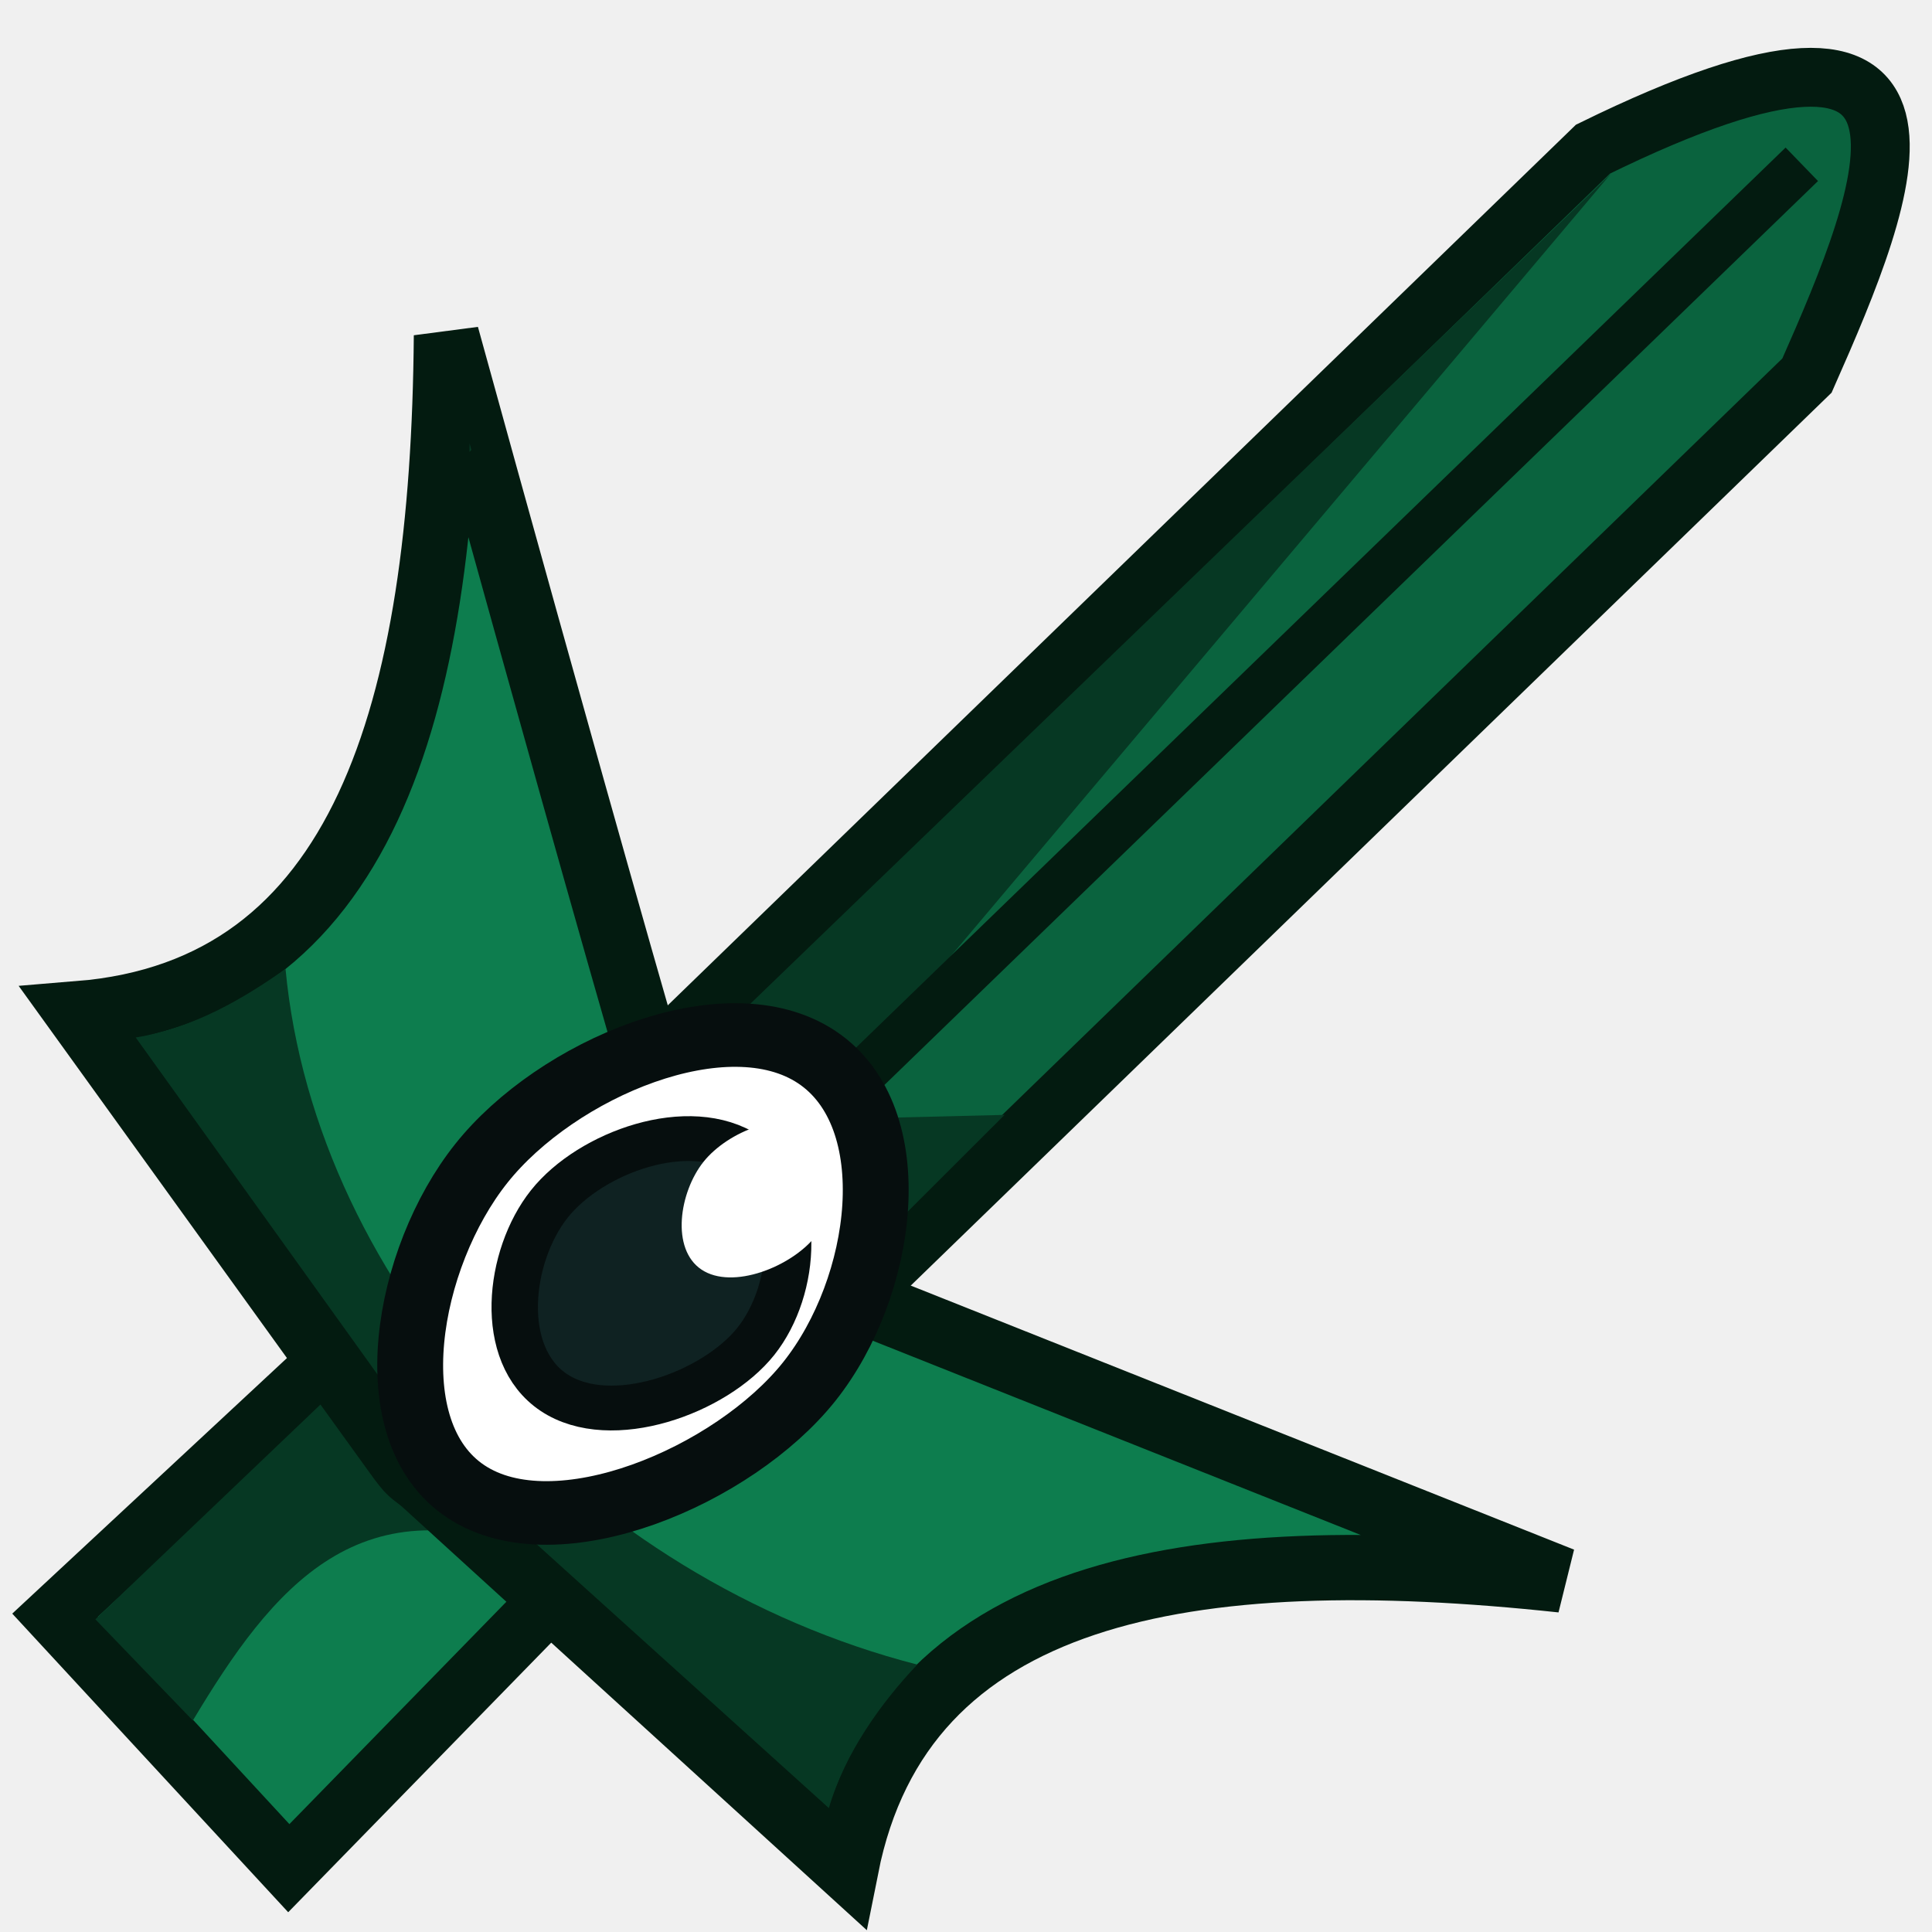
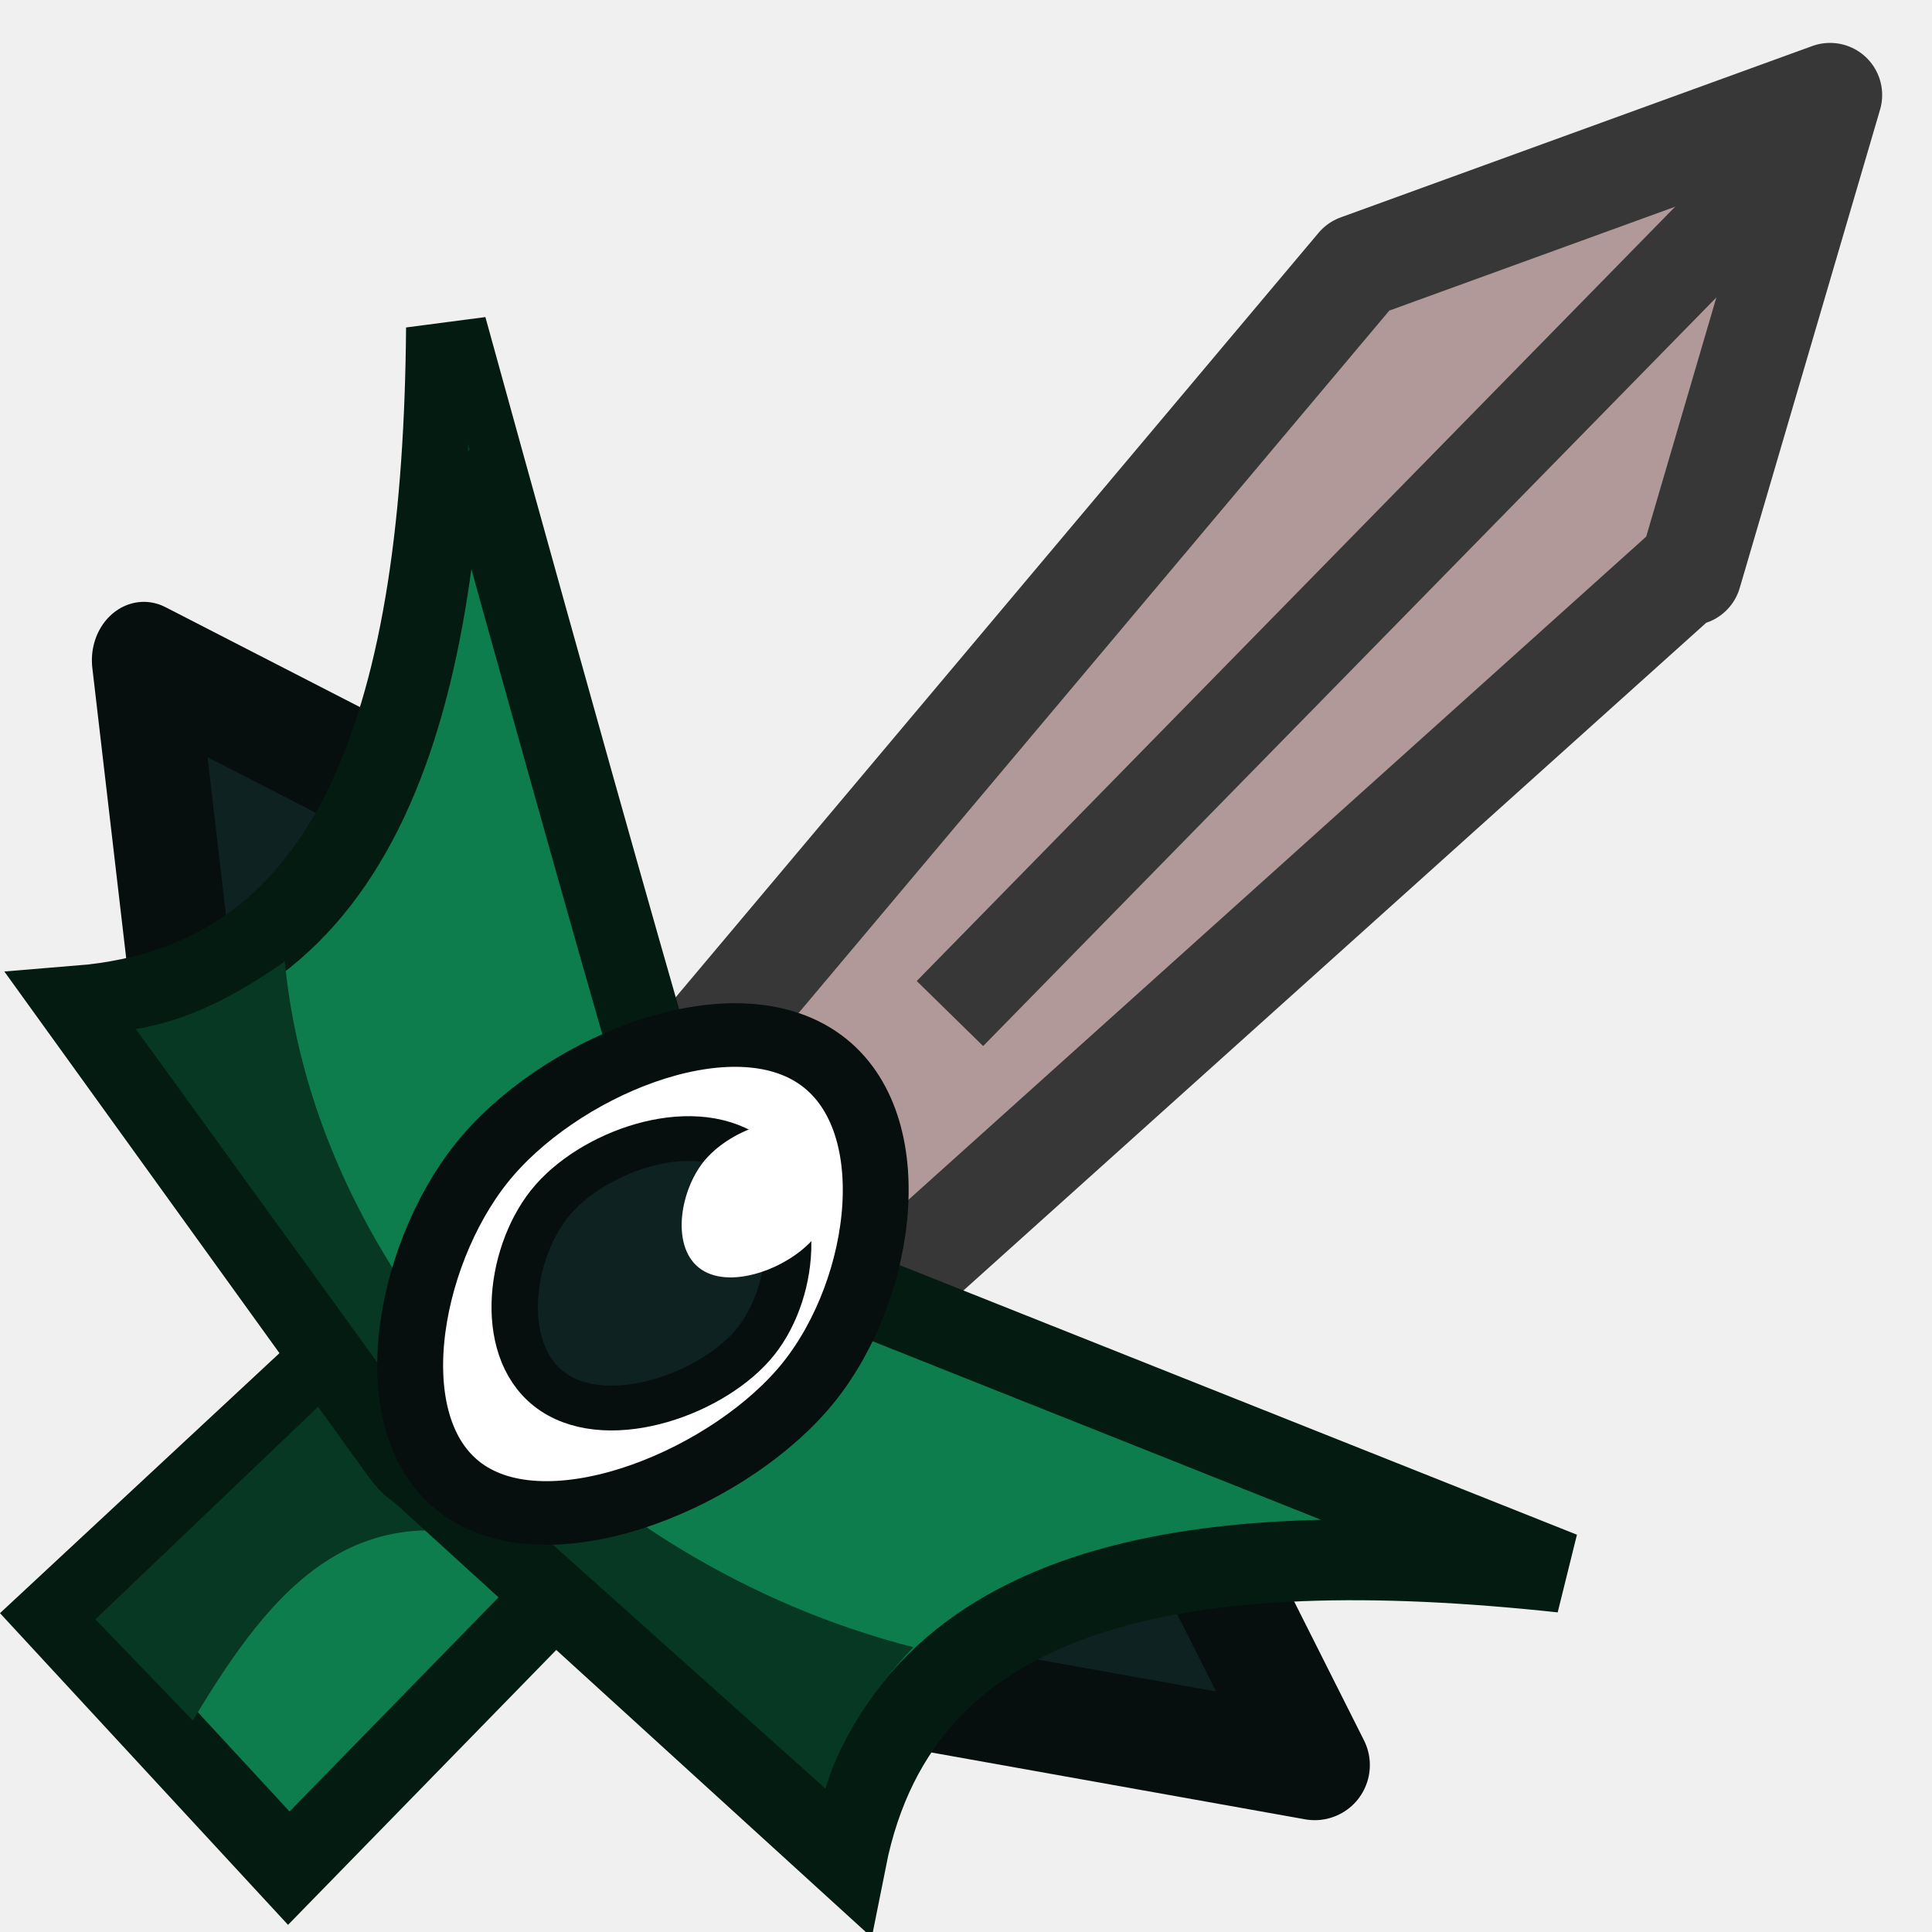
<svg xmlns="http://www.w3.org/2000/svg" width="100" height="100" viewBox="0 0 26.458 26.458" version="1.1" id="svg1" xml:space="preserve">
-   <defs id="defs1" />
+   <defs id="defs1">
+     <linearGradient id="linearGradient13895">
+       <stop style="stop-color:#000000;stop-opacity:1;" offset="0" id="stop13893" />
+     </linearGradient>
+     <filter style="color-interpolation-filters:sRGB" id="filter14269" x="-0.312" y="-0.296" width="1.623" height="1.592">
+       <feGaussianBlur stdDeviation="0.205" result="blur" id="feGaussianBlur14263" />
+       <feComposite in="SourceGraphic" in2="blur" operator="in" result="composite1" id="feComposite14265" />
+       <feComposite in="composite1" in2="composite1" operator="in" result="composite2" id="feComposite14267" />
+     </filter>
+     <filter style="color-interpolation-filters:sRGB" id="filter14269-3" x="-0.312" y="-0.296" width="1.623" height="1.592">
+       <feGaussianBlur stdDeviation="0.205" result="blur" id="feGaussianBlur14263-5" />
+       <feComposite in="SourceGraphic" in2="blur" operator="in" result="composite1" id="feComposite14265-6" />
+       <feComposite in="composite1" in2="composite1" operator="in" result="composite2" id="feComposite14267-2" />
+     </filter>
+   </defs>
  <g id="layer1">
-     <path id="rect3" style="fill:#0d7d4e;fill-opacity:1;stroke:#031b10;stroke-width:0.831;stroke-opacity:1" d="M 11.515,17.836 3.955,25.584 0.754,22.12 8.276,15.122 Z" />
-     <path id="rect1" style="fill:#0a633e;fill-opacity:1;stroke:#031b10;stroke-width:0.806;stroke-opacity:1" d="m 21.816,2.042 c 5.34,-2.62 4.063,0.542 2.93,3.101 L 9.578,19.851 6.648,16.75 Z" />
+     <path id="path2" style="fill:#0f2222;fill-opacity:1;stroke:#060e0e;stroke-width:1.509;stroke-linecap:round;stroke-linejoin:round;stroke-opacity:1" d="m 10.557,22.84 7.448,1.332 -2.062,-4.1 z" />
+     <path id="path1" style="fill:#0f2222;stroke:#060e0e;stroke-width:1.069;stroke-linecap:round;stroke-linejoin:round;fill-opacity:1;stroke-opacity:1" transform="matrix(1.331042,0,0,1.495991,1.764814,-2.77657)" d="M 4.2,9.75 0.597,11.279 0.154,7.9 Z" />
+     <path id="rect4" style="fill:#b19999;fill-opacity:1;stroke:#373737;stroke-width:1.427;stroke-linecap:round;stroke-linejoin:round;stroke-dasharray:none;stroke-opacity:1" d="M 25.062,1.301 18.603,3.648 7.609,16.721 10.531,19.107 23.097,7.811 23.14,7.852 Z" />
+     <path style="fill:none;fill-opacity:1;stroke:#373737;stroke-width:1.273;stroke-dasharray:none;stroke-opacity:1" d="M 24.557,2.09 13.009,13.88" id="path9" />
+     <path id="rect3" style="fill:#0d7d4e;fill-opacity:1;stroke:#031b10;stroke-width:1.069;stroke-opacity:1;stroke-dasharray:none" d="M 11.515,17.836 3.955,25.584 0.754,22.12 8.276,15.122 Z" />
    <path id="path15" style="fill:#063823;fill-opacity:1;stroke:none;stroke-width:0.529;stroke-opacity:1" d="M 7.499,21.349 C 4.94,20.206 3.725,21.753 2.641,23.562 L 1.306,22.176 6.028,17.67 Z" />
-     <path id="path1" style="fill:#063823;fill-opacity:1;stroke:none;stroke-width:0.722;stroke-opacity:1" d="M 22.064,2.375 8.526,15.434 11.133,17.889 l 2.624,-2.621 -2.625,0.064 z" />
-     <path id="rect2" style="fill:#0d7d4e;fill-opacity:1;stroke:#031b10;stroke-width:0.894;stroke-opacity:1" d="m 6.114,4.595 c -0.042,5.157 -1.149,8.971 -5.033,9.287 l 4.334,6.012 c 0.226,0.315 0.204,0.25 0.385,0.403 l 5.787,5.273 c 0.76,-3.822 4.677,-4.484 9.804,-3.933 L 9.659,16.967 C 9.551,17.081 6.114,4.595 6.114,4.595 Z" />
-     <path style="fill:none;fill-opacity:1;stroke:#031b10;stroke-width:0.638;stroke-opacity:1" d="M 24.675,2.25 10.5,15.975" id="path11" />
-     <path id="path4" style="fill:#063823;fill-opacity:1;stroke:none;stroke-width:0.801;stroke-opacity:1" d="m 6.431,6.073 c -3.201e-4,0.039 -4.708e-4,0.078 -9.262e-4,0.116 0.008,-0.01 0.017,-0.02 0.025,-0.029 -0.016,-0.057 -0.024,-0.087 -0.024,-0.087 z M 3.91,13.268 c -0.575,0.408 -1.263,0.812 -2.051,0.94 l 3.943,5.496 c 0.203,0.281 0.184,0.223 0.346,0.359 l 5.203,4.698 c 0.216,-0.748 0.717,-1.445 1.211,-1.965 C 8.017,21.627 4.321,17.629 3.91,13.268 Z" />
+     <path id="rect2" style="fill:#0d7d4e;fill-opacity:1;stroke:#031b10;stroke-width:1.106;stroke-dasharray:none;stroke-opacity:1" d="m 6.114,4.489 c -0.042,5.157 -1.149,8.971 -5.033,9.287 l 4.334,6.012 c 0.226,0.315 0.204,0.25 0.385,0.403 l 5.787,5.273 c 0.76,-3.822 4.677,-4.484 9.804,-3.933 L 9.659,16.861 C 9.551,16.975 6.114,4.489 6.114,4.489 Z" />
+     <path id="path4" style="fill:#063823;fill-opacity:1;stroke:none;stroke-width:0.793;stroke-opacity:1" d="m 6.409,6.073 c -3.185e-4,0.038 -4.685e-4,0.077 -9.216e-4,0.115 0.008,-0.01 0.017,-0.019 0.025,-0.029 -0.016,-0.056 -0.024,-0.086 -0.024,-0.086 z M 3.9,13.166 c -0.573,0.402 -1.257,0.8 -2.04,0.926 l 3.924,5.418 c 0.202,0.277 0.183,0.22 0.344,0.354 l 5.177,4.631 c 0.215,-0.737 0.714,-1.425 1.205,-1.937 C 7.987,21.406 4.309,17.465 3.9,13.166 Z" />
    <g id="g5" transform="matrix(0.9345912,0,0,0.9024024,19.29115,1.449059)">
      <path id="path15-5" style="fill:#ffffff;stroke:#060e0e;stroke-width:0.965;stroke-dasharray:none;stroke-opacity:1" d="m -13.588,16.049 c 1.102,-1.434 3.588,-2.526 4.915,-1.612 1.327,0.914 0.993,3.489 -0.11,4.923 -1.102,1.434 -3.706,2.582 -5.033,1.668 -1.327,-0.914 -0.875,-3.545 0.228,-4.979 z" />
      <path id="path19" style="fill:#0f2222;fill-opacity:1;stroke:#060e0e;stroke-width:0.68;stroke-dasharray:none;stroke-opacity:1" d="m -12.591,16.664 c 0.605,-0.787 2.056,-1.326 2.891,-0.75 0.836,0.576 0.739,2.048 0.135,2.835 -0.605,0.787 -2.124,1.354 -2.96,0.778 -0.836,-0.576 -0.671,-2.076 -0.066,-2.863 z" />
      <path id="path20" style="fill:#ffffff;fill-opacity:1;stroke:none;stroke-width:0.154" d="m -10.333,16.026 c 0.355,-0.462 1.177,-0.8 1.63,-0.487 0.453,0.312 0.366,1.156 0.011,1.618 -0.355,0.462 -1.216,0.817 -1.669,0.505 -0.453,-0.312 -0.327,-1.174 0.028,-1.636 z" />
    </g>
  </g>
</svg>
